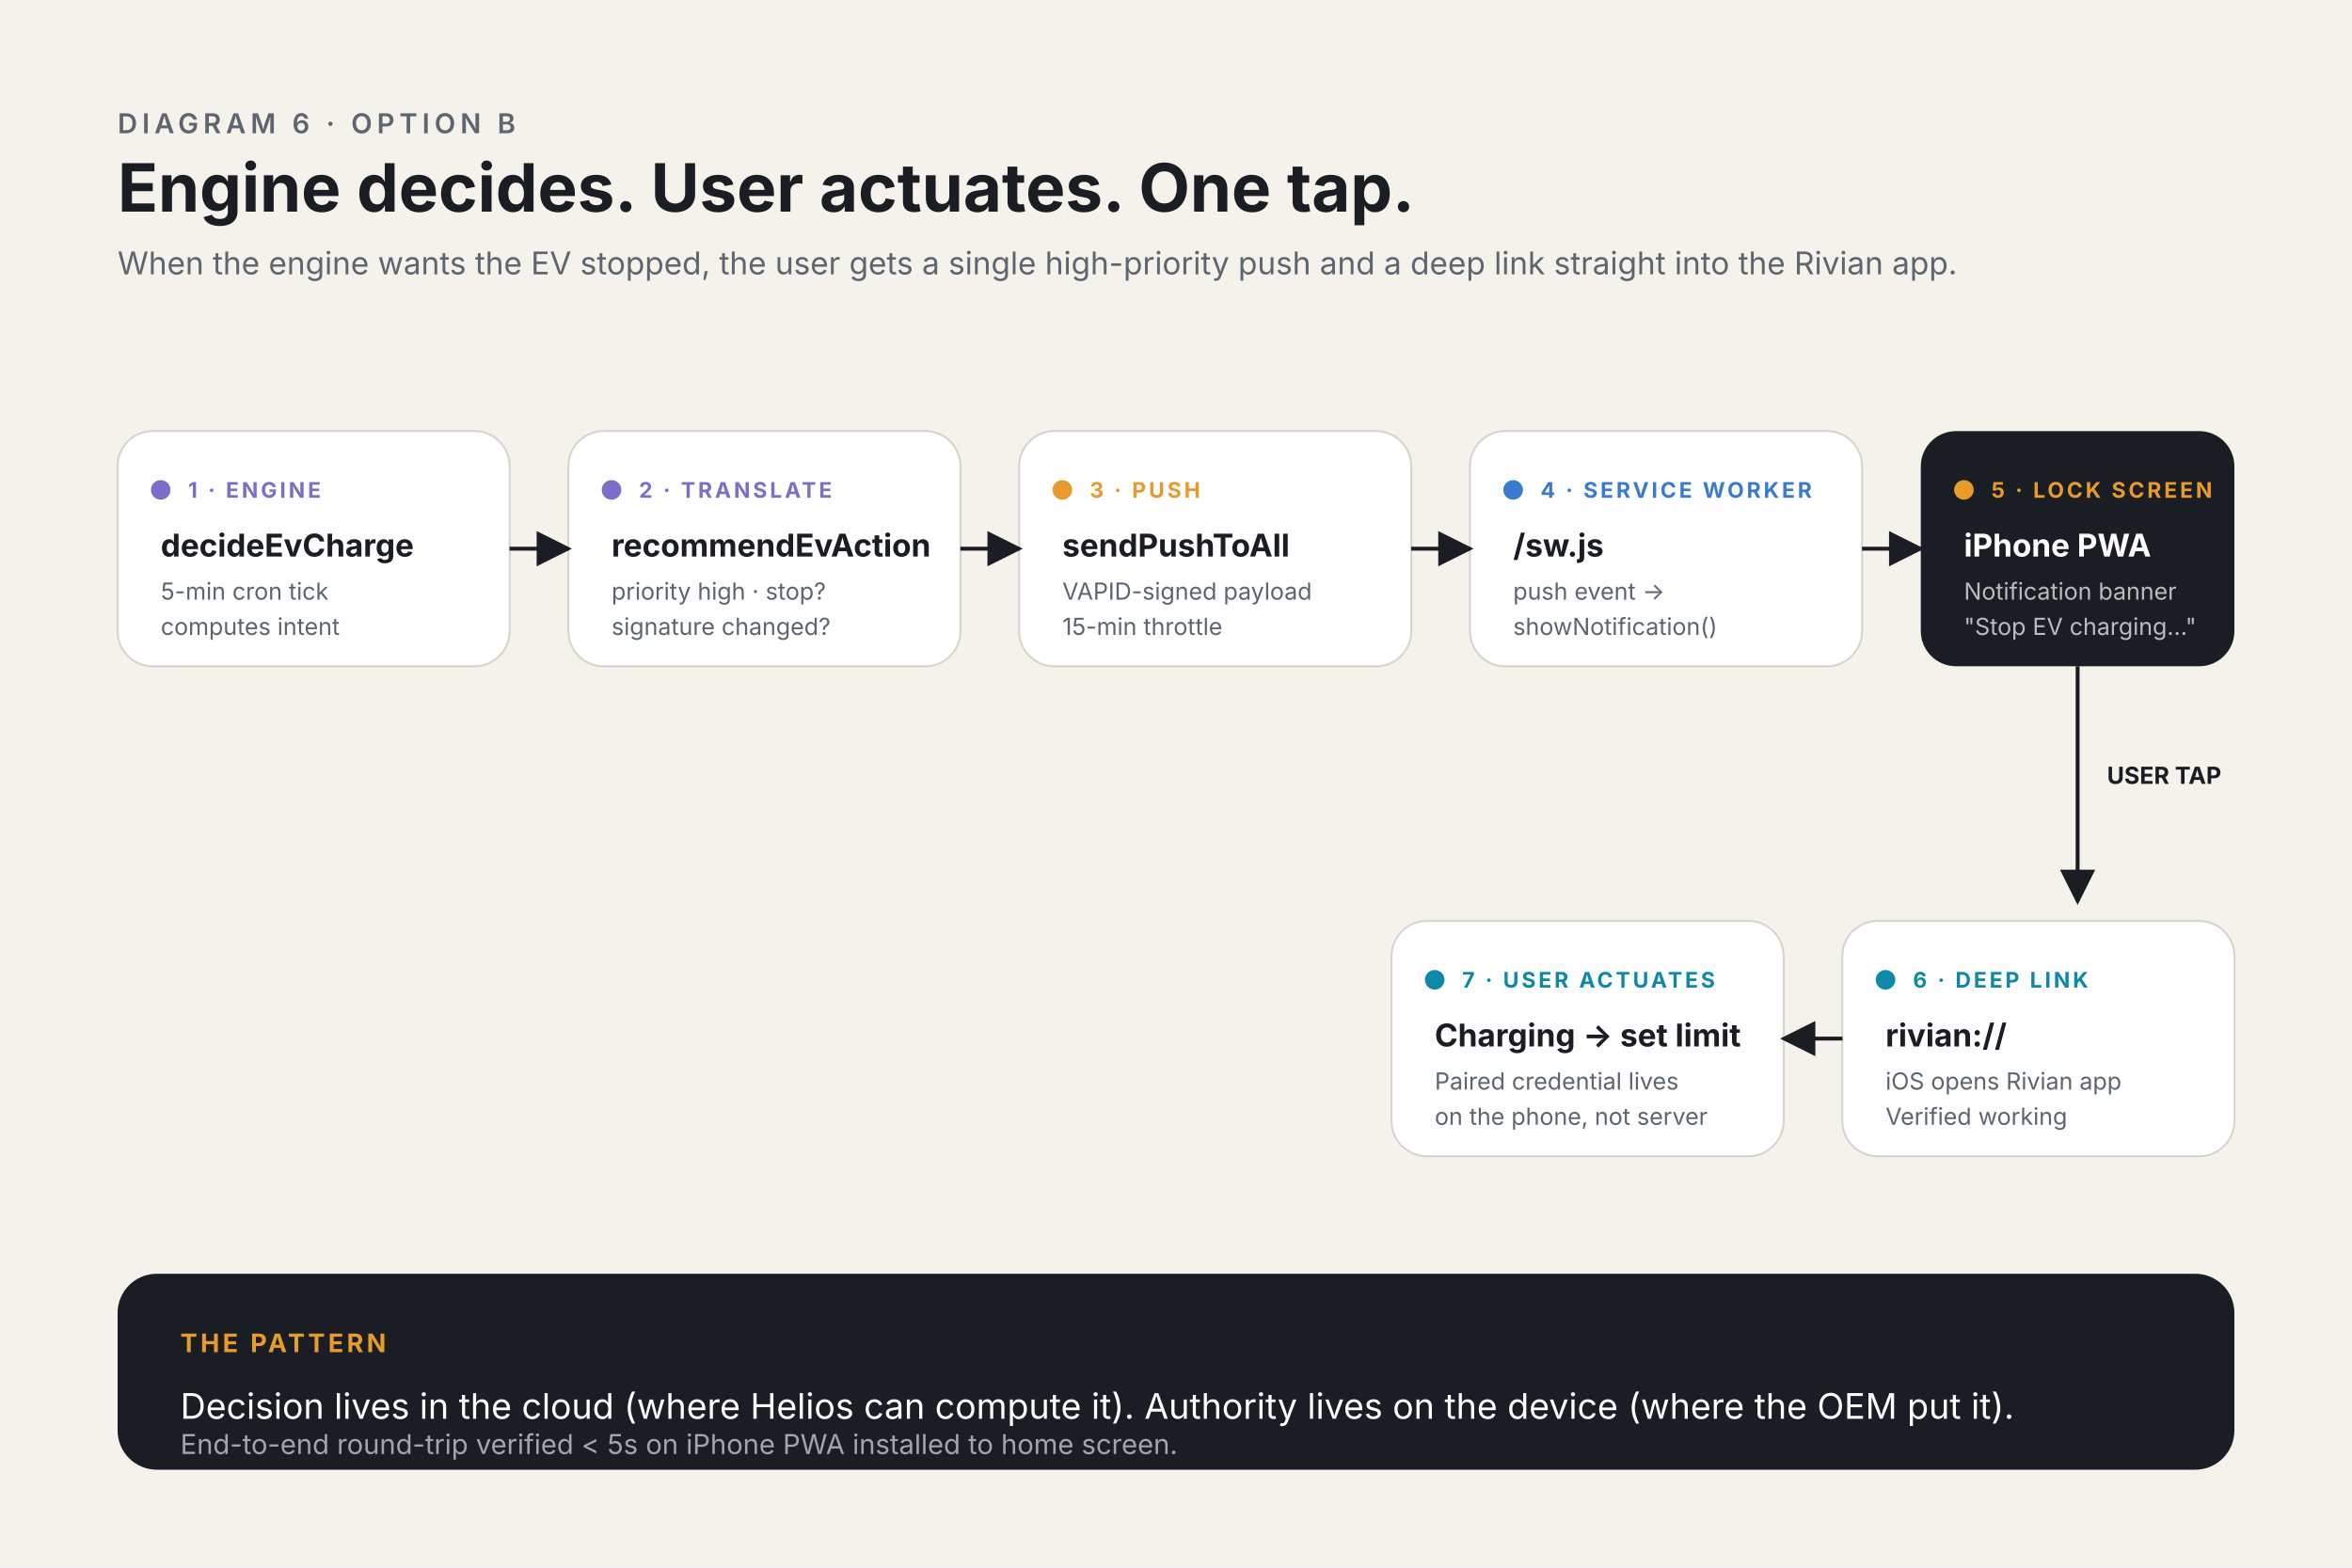
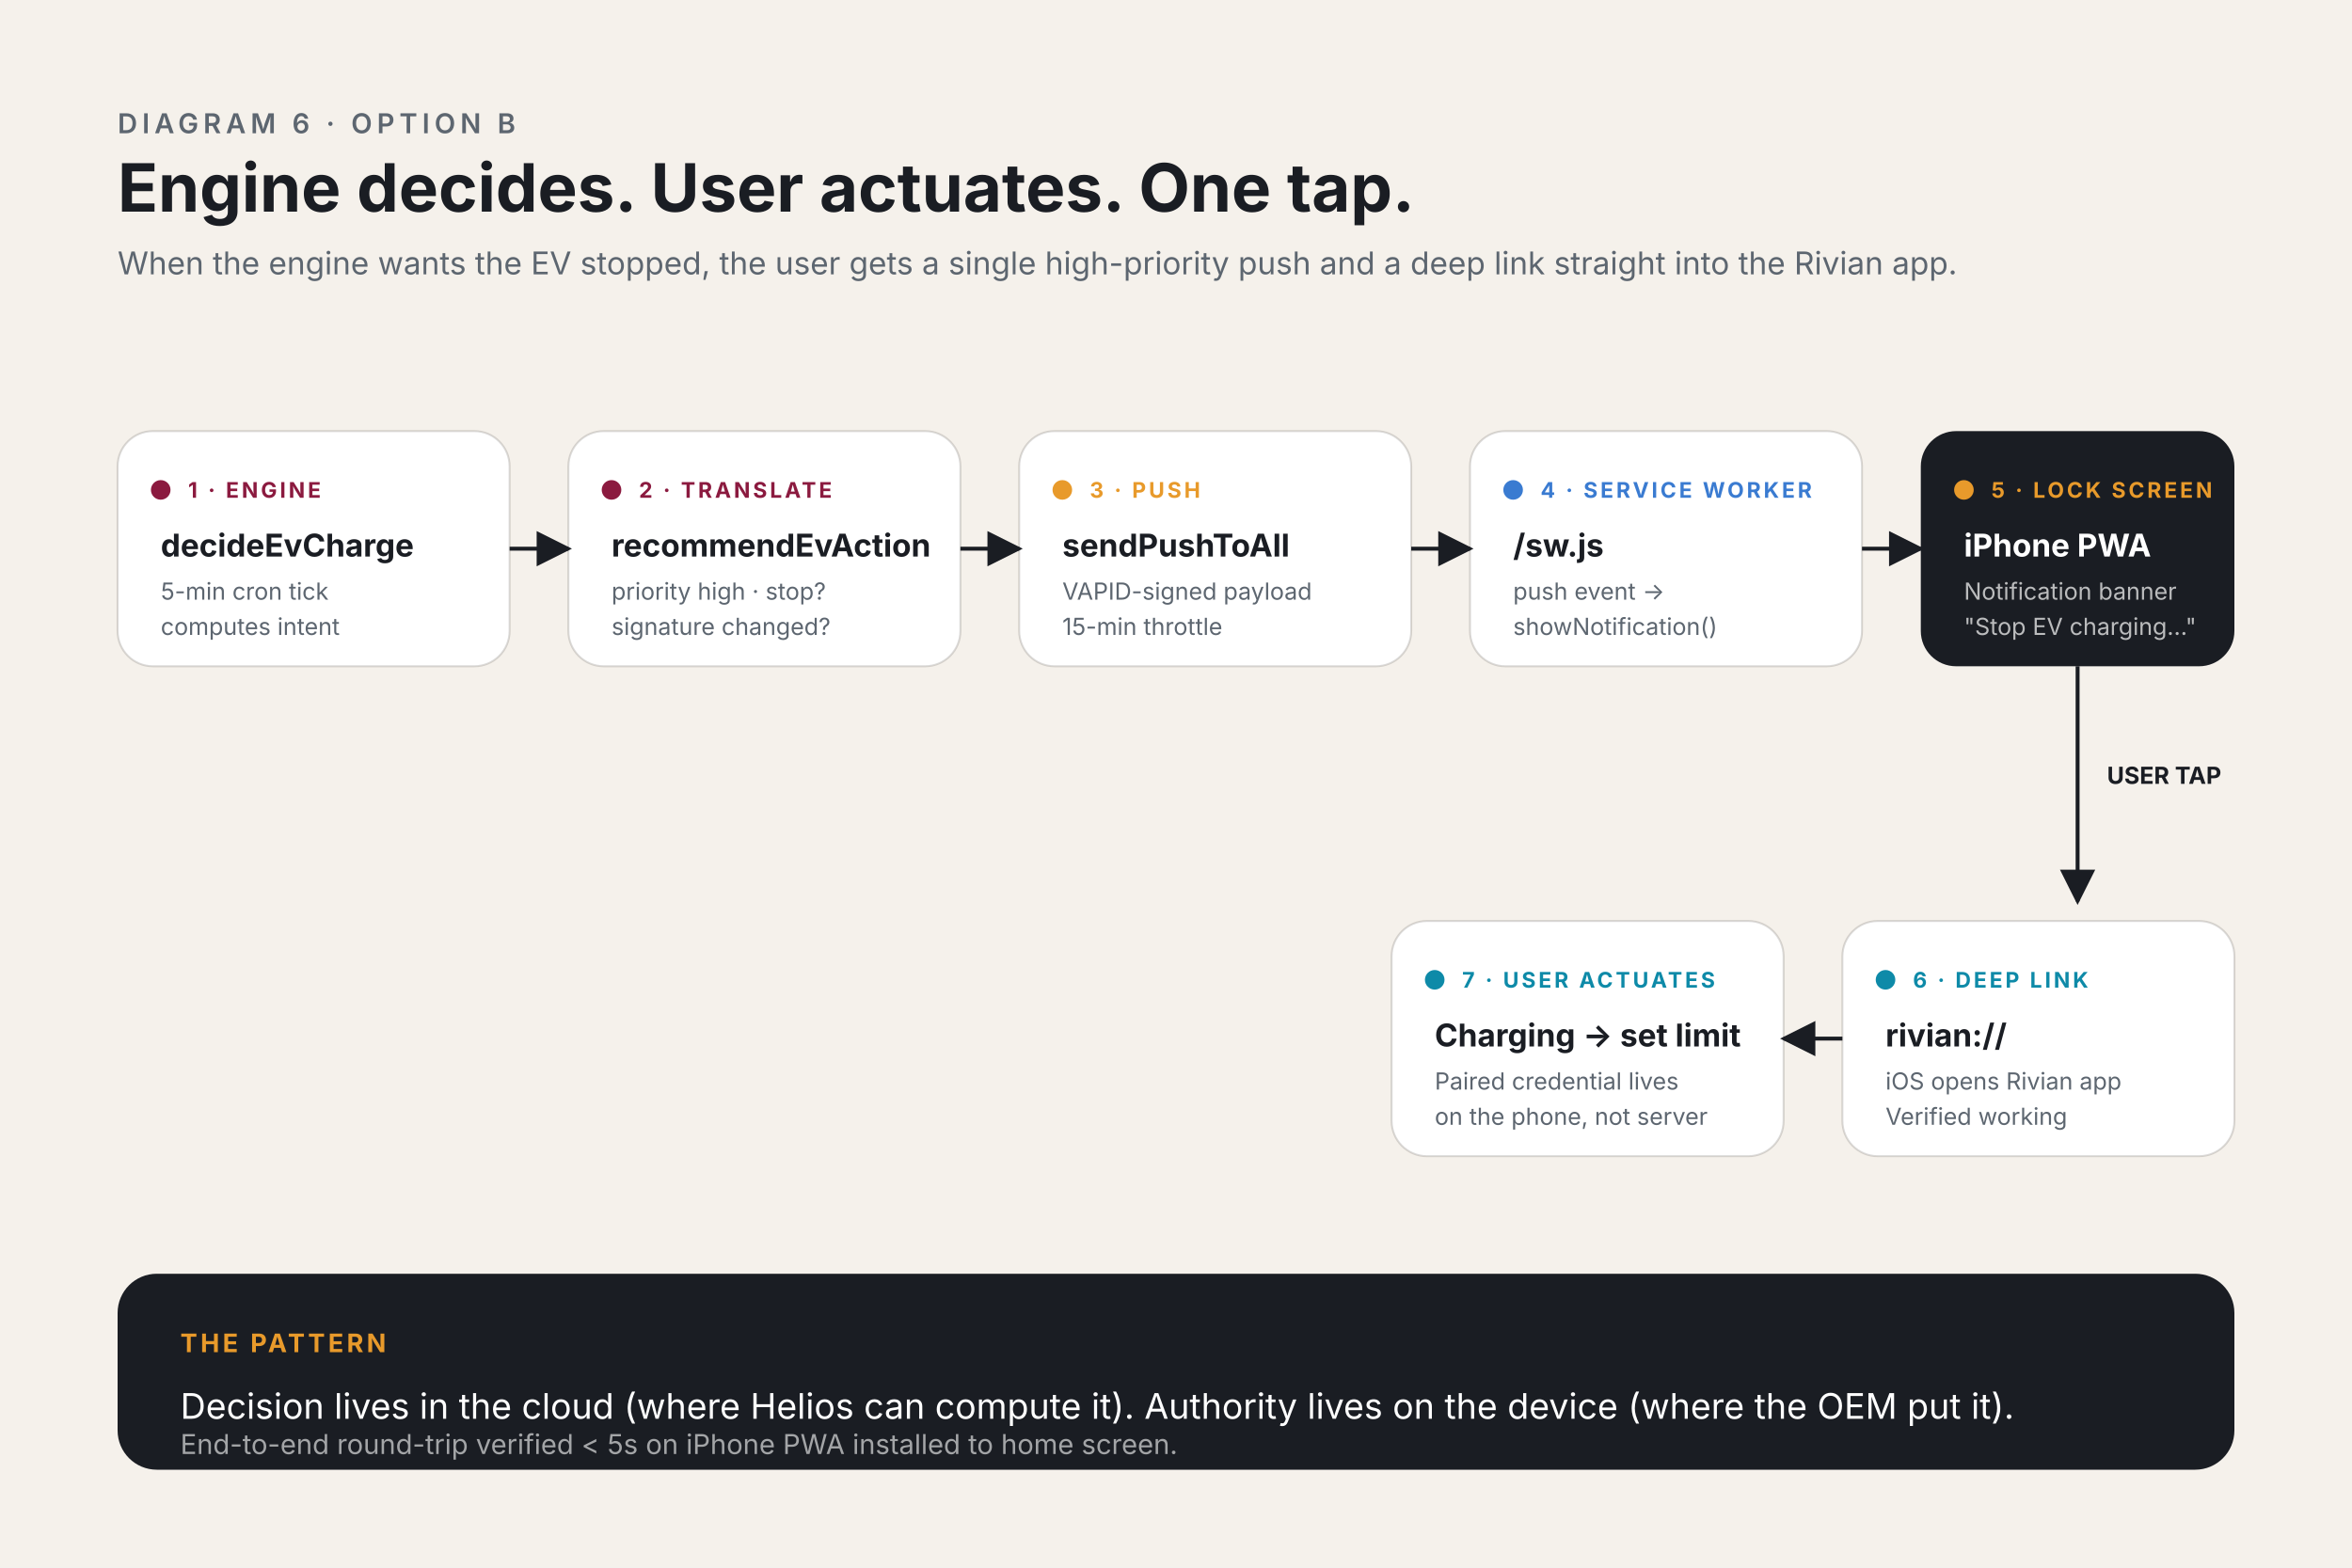
<svg xmlns="http://www.w3.org/2000/svg" viewBox="0 0 1200 800" font-family="ui-sans-serif, system-ui, -apple-system, BlinkMacSystemFont, 'Segoe UI', sans-serif">
  <defs>
    <marker id="arr-flow" viewBox="0 0 10 10" refX="9" refY="5" markerWidth="9" markerHeight="9" orient="auto">
      <path d="M 0 0 L 10 5 L 0 10 z" fill="#1A1D23" />
    </marker>
  </defs>
  <rect width="1200" height="800" fill="#F5F1EB" />
  <text x="60" y="68" font-size="14" font-weight="600" fill="#5D6670" letter-spacing="2.4">DIAGRAM 6 · OPTION B</text>
  <text x="60" y="108" font-size="34" font-weight="700" fill="#1A1D23">Engine decides. User actuates. One tap.</text>
  <text x="60" y="140" font-size="16" fill="#5D6670">When the engine wants the EV stopped, the user gets a single high-priority push and a deep link straight into the Rivian app.</text>
  <g transform="translate(60,220)">
    <rect width="200" height="120" rx="18" fill="#FFFFFF" stroke="rgba(28,24,16,0.16)" />
-     <circle cx="22" cy="30" r="5" fill="#7D6FC9" />
-     <text x="36" y="34" font-size="11" font-weight="700" fill="#7D6FC9" letter-spacing="1.4">1 · ENGINE</text>
+     <circle cx="22" cy="30" r="5" fill="#8B1A3F" />
+     <text x="36" y="34" font-size="11" font-weight="700" fill="#8B1A3F" letter-spacing="1.4">1 · ENGINE</text>
    <text x="22" y="64" font-size="16" font-weight="700" fill="#1A1D23">decideEvCharge</text>
    <text x="22" y="86" font-size="12" fill="#5D6670">5-min cron tick</text>
    <text x="22" y="104" font-size="12" fill="#5D6670">computes intent</text>
  </g>
  <g transform="translate(290,220)">
    <rect width="200" height="120" rx="18" fill="#FFFFFF" stroke="rgba(28,24,16,0.16)" />
-     <circle cx="22" cy="30" r="5" fill="#7D6FC9" />
-     <text x="36" y="34" font-size="11" font-weight="700" fill="#7D6FC9" letter-spacing="1.4">2 · TRANSLATE</text>
+     <circle cx="22" cy="30" r="5" fill="#8B1A3F" />
+     <text x="36" y="34" font-size="11" font-weight="700" fill="#8B1A3F" letter-spacing="1.4">2 · TRANSLATE</text>
    <text x="22" y="64" font-size="16" font-weight="700" fill="#1A1D23">recommendEvAction</text>
    <text x="22" y="86" font-size="12" fill="#5D6670">priority high · stop?</text>
    <text x="22" y="104" font-size="12" fill="#5D6670">signature changed?</text>
  </g>
  <g transform="translate(520,220)">
    <rect width="200" height="120" rx="18" fill="#FFFFFF" stroke="rgba(28,24,16,0.16)" />
    <circle cx="22" cy="30" r="5" fill="#E89A2B" />
    <text x="36" y="34" font-size="11" font-weight="700" fill="#E89A2B" letter-spacing="1.4">3 · PUSH</text>
    <text x="22" y="64" font-size="16" font-weight="700" fill="#1A1D23">sendPushToAll</text>
    <text x="22" y="86" font-size="12" fill="#5D6670">VAPID-signed payload</text>
    <text x="22" y="104" font-size="12" fill="#5D6670">15-min throttle</text>
  </g>
  <g transform="translate(750,220)">
    <rect width="200" height="120" rx="18" fill="#FFFFFF" stroke="rgba(28,24,16,0.16)" />
    <circle cx="22" cy="30" r="5" fill="#3A7BD1" />
    <text x="36" y="34" font-size="11" font-weight="700" fill="#3A7BD1" letter-spacing="1.4">4 · SERVICE WORKER</text>
    <text x="22" y="64" font-size="16" font-weight="700" fill="#1A1D23">/sw.js</text>
    <text x="22" y="86" font-size="12" fill="#5D6670">push event →</text>
    <text x="22" y="104" font-size="12" fill="#5D6670">showNotification()</text>
  </g>
  <g transform="translate(980,220)">
    <rect width="160" height="120" rx="18" fill="#1A1D23" />
    <circle cx="22" cy="30" r="5" fill="#E89A2B" />
    <text x="36" y="34" font-size="11" font-weight="700" fill="#E89A2B" letter-spacing="1.4">5 · LOCK SCREEN</text>
    <text x="22" y="64" font-size="16" font-weight="700" fill="#FFFFFF">iPhone PWA</text>
    <text x="22" y="86" font-size="12" fill="rgba(255,255,255,0.7)">Notification banner</text>
    <text x="22" y="104" font-size="12" fill="rgba(255,255,255,0.7)">"Stop EV charging…"</text>
  </g>
  <g stroke="#1A1D23" stroke-width="2" fill="none">
    <path d="M 260 280 L 290 280" marker-end="url(#arr-flow)" />
    <path d="M 490 280 L 520 280" marker-end="url(#arr-flow)" />
    <path d="M 720 280 L 750 280" marker-end="url(#arr-flow)" />
    <path d="M 950 280 L 980 280" marker-end="url(#arr-flow)" />
  </g>
  <g stroke="#1A1D23" stroke-width="2" fill="none">
    <path d="M 1060 340 L 1060 460" marker-end="url(#arr-flow)" />
  </g>
  <text x="1075" y="400" font-size="12" font-weight="700" fill="#1A1D23">USER TAP</text>
  <g transform="translate(940,470)">
    <rect width="200" height="120" rx="18" fill="#FFFFFF" stroke="rgba(28,24,16,0.16)" />
    <circle cx="22" cy="30" r="5" fill="#0E8AA8" />
    <text x="36" y="34" font-size="11" font-weight="700" fill="#0E8AA8" letter-spacing="1.4">6 · DEEP LINK</text>
    <text x="22" y="64" font-size="16" font-weight="700" fill="#1A1D23">rivian://</text>
    <text x="22" y="86" font-size="12" fill="#5D6670">iOS opens Rivian app</text>
    <text x="22" y="104" font-size="12" fill="#5D6670">Verified working</text>
  </g>
  <g transform="translate(710,470)">
    <rect width="200" height="120" rx="18" fill="#FFFFFF" stroke="rgba(28,24,16,0.16)" />
    <circle cx="22" cy="30" r="5" fill="#0E8AA8" />
    <text x="36" y="34" font-size="11" font-weight="700" fill="#0E8AA8" letter-spacing="1.4">7 · USER ACTUATES</text>
    <text x="22" y="64" font-size="16" font-weight="700" fill="#1A1D23">Charging → set limit</text>
    <text x="22" y="86" font-size="12" fill="#5D6670">Paired credential lives</text>
    <text x="22" y="104" font-size="12" fill="#5D6670">on the phone, not server</text>
  </g>
  <g stroke="#1A1D23" stroke-width="2" fill="none">
    <path d="M 940 530 L 910 530" marker-end="url(#arr-flow)" />
  </g>
  <g transform="translate(60,650)">
    <rect width="1080" height="100" rx="20" fill="#1A1D23" />
    <text x="32" y="40" font-size="13" font-weight="700" fill="#E89A2B" letter-spacing="1.6">THE PATTERN</text>
    <text x="32" y="74" font-size="18" fill="#FFFFFF">Decision lives in the cloud (where Helios can compute it). Authority lives on the device (where the OEM put it).</text>
    <text x="32" y="92" font-size="14" fill="rgba(255,255,255,0.6)">End-to-end round-trip verified &lt; 5s on iPhone PWA installed to home screen.</text>
  </g>
</svg>
